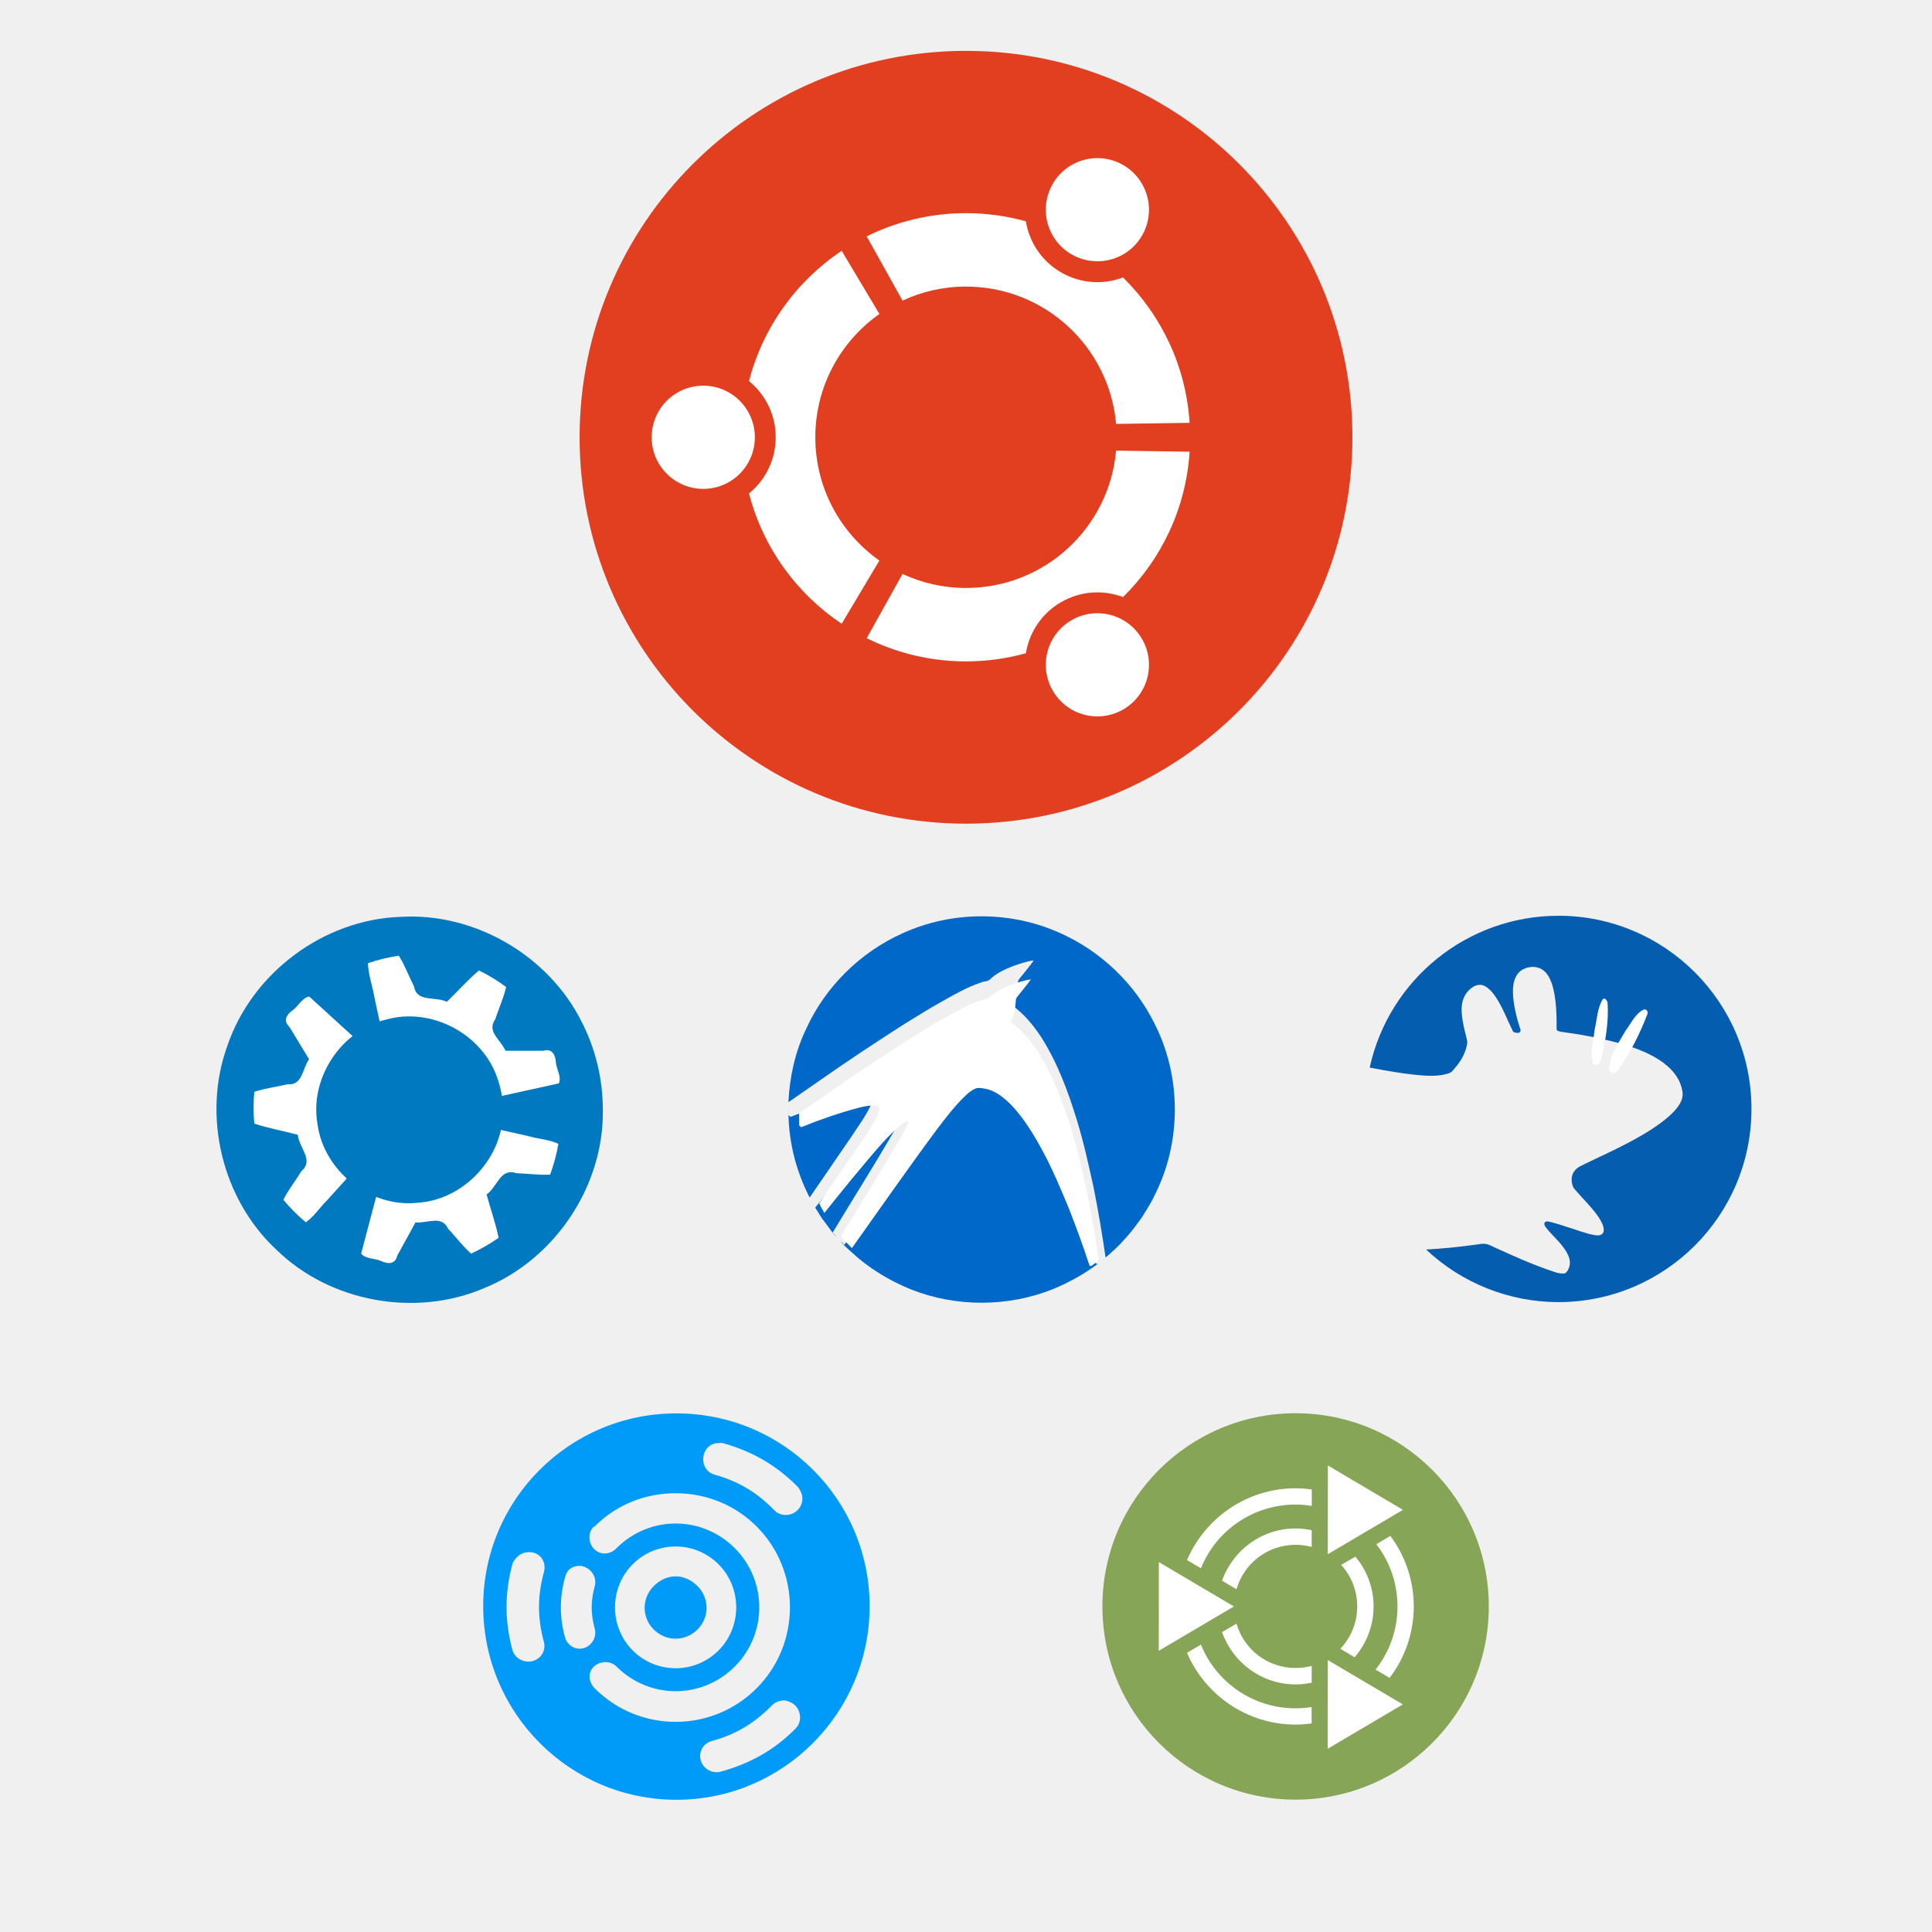
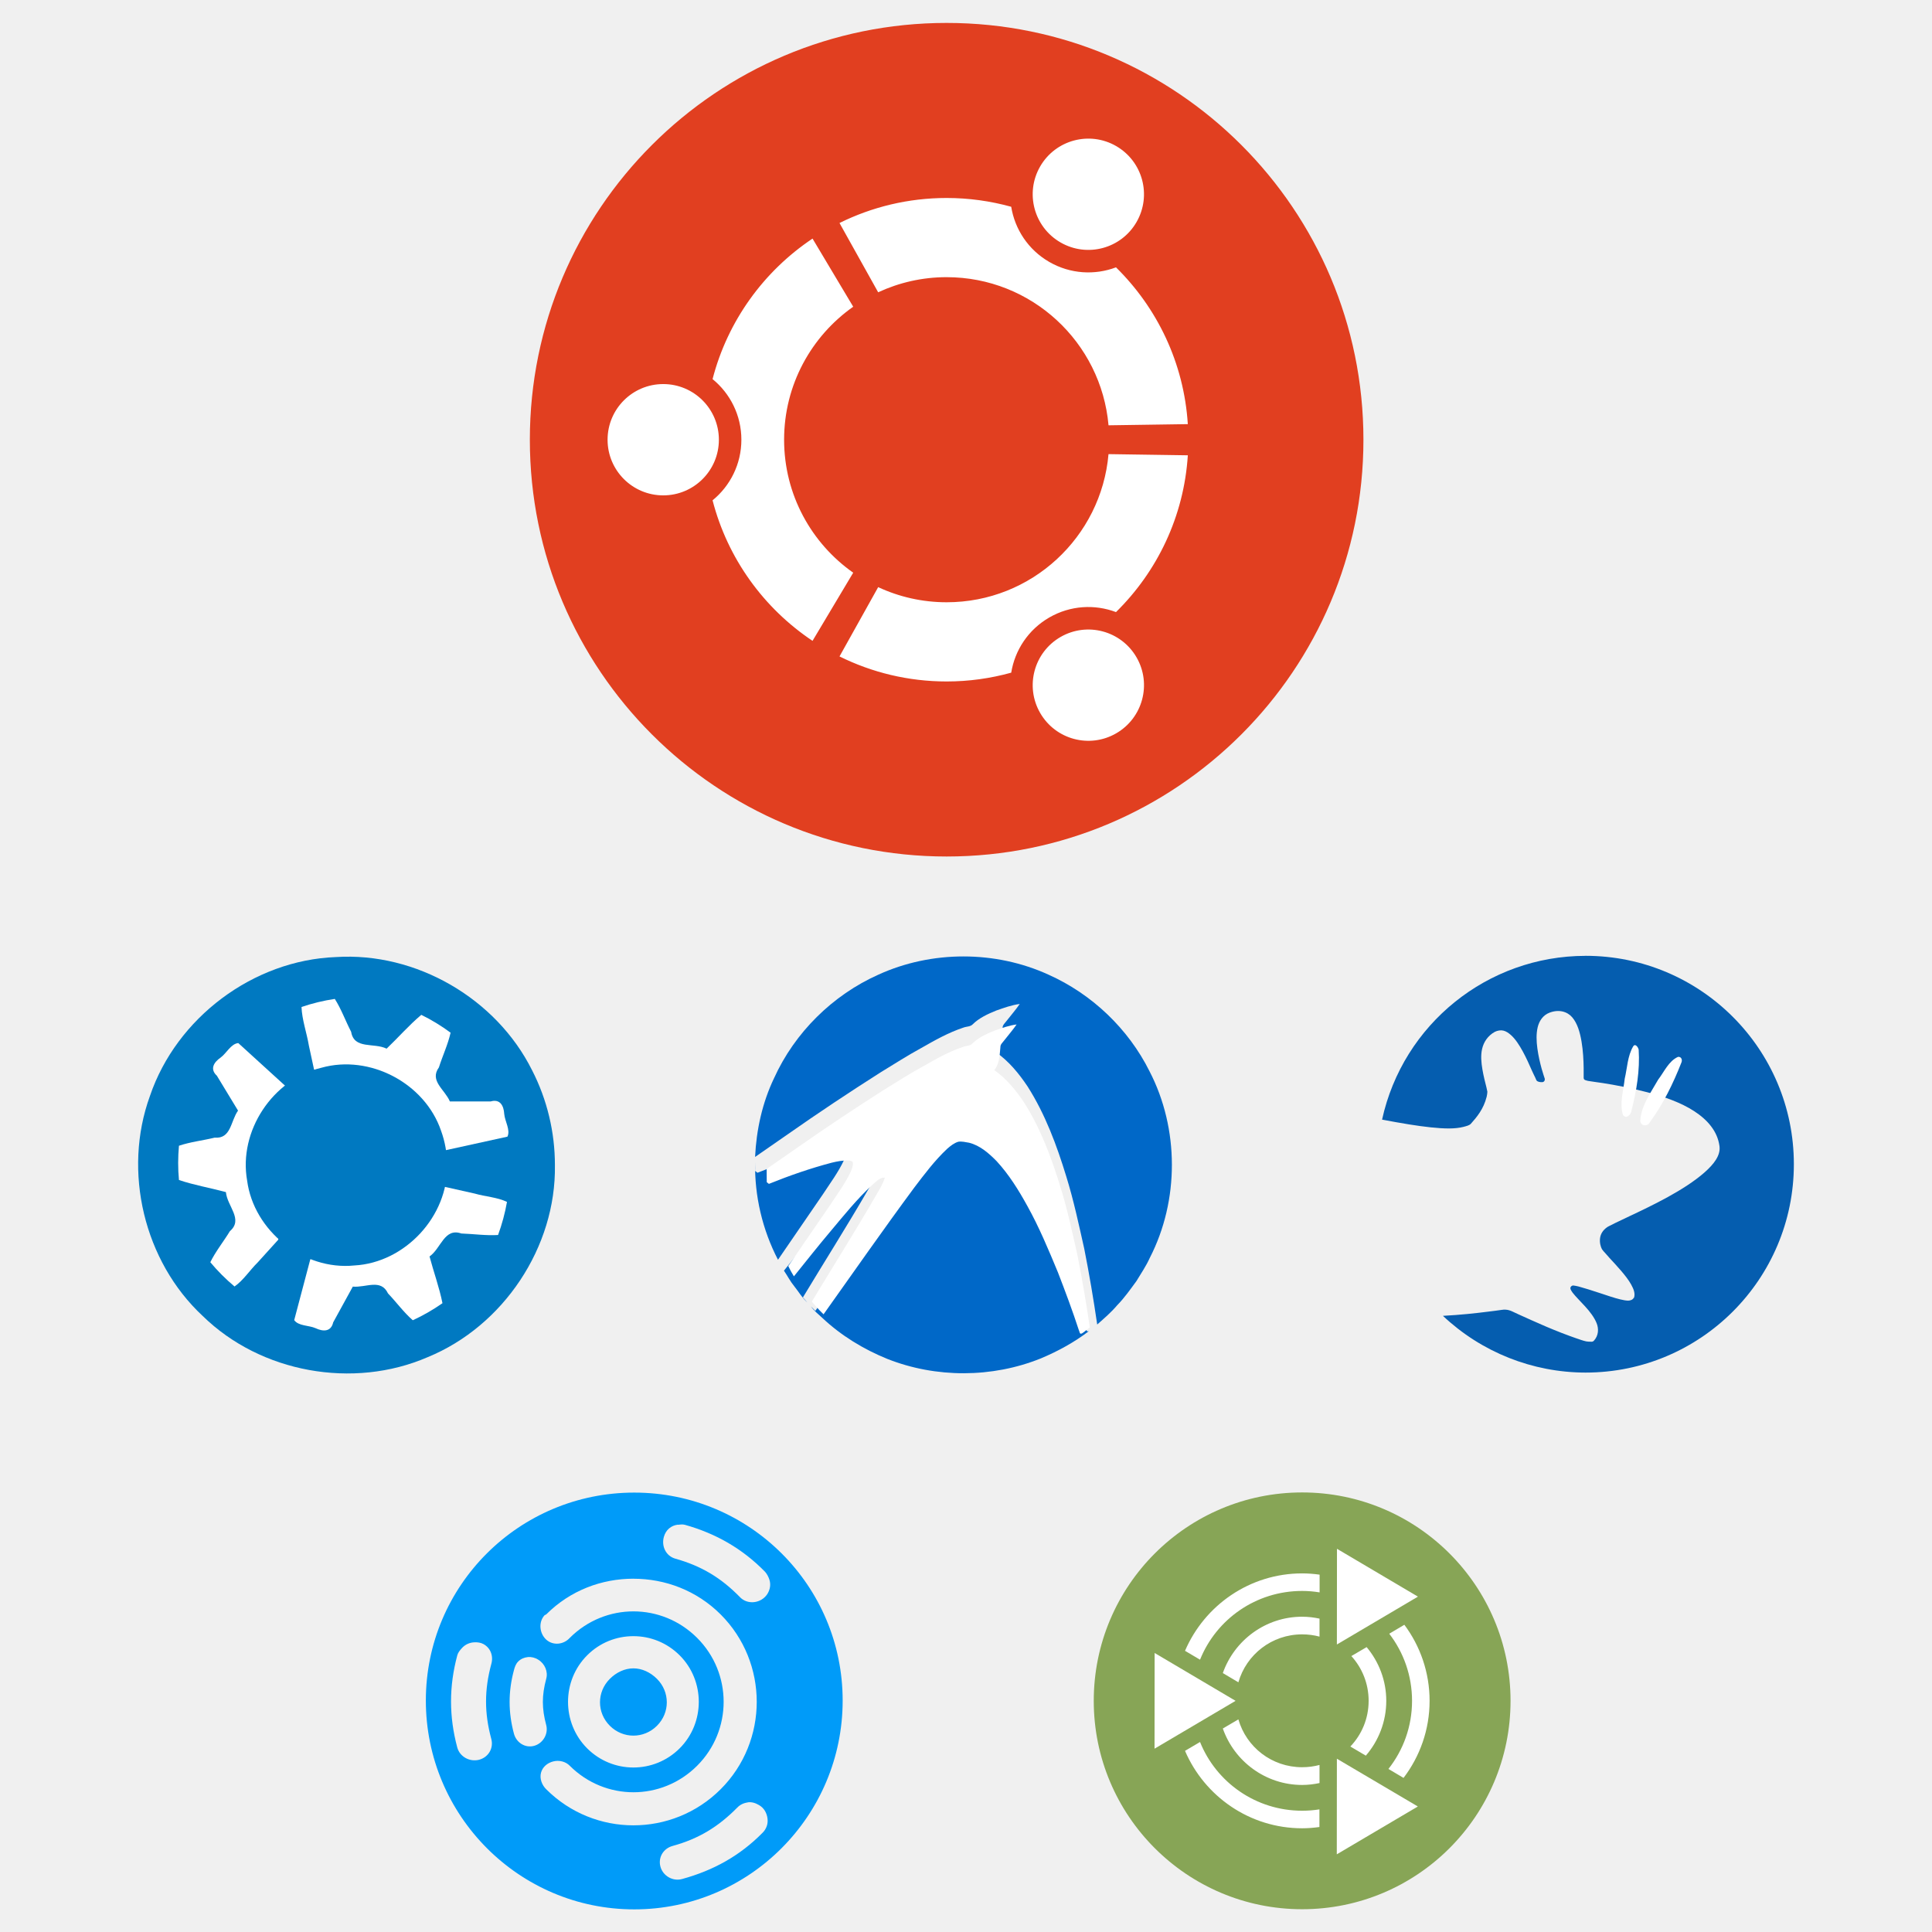
- <svg xmlns="http://www.w3.org/2000/svg" width="250" height="250" version="1.1" viewBox="0 0 66.146 66.146">
-   <g transform="translate(0 -230.85)">
+ <svg xmlns="http://www.w3.org/2000/svg" width="200" height="200" version="1.1" viewBox="0 0 52.917 52.917">
+   <g transform="matrix(.86292 0 0 .86292 -2.6114 -200.08)">
    <g transform="matrix(.13229 0 0 .13232 7.4119 262.23)">
      <path d="m99.99 50.01c.31 19.66-12.37 38.62-30.54 46.06-17.85 7.73-40.02 3.75-53.95-9.87-14.109-13.11-19.259-34.71-12.672-52.8 6.369-18.75 24.782-32.566 44.592-33.309 19.26-1.244 38.5 9.919 47.1 27.169 3.6 7 5.48 14.87 5.47 22.75z" style="fill:#0079c1" />
      <path d="m33.62 67.87c.56-12.29 1.13-24.57 1.7-36.86-3.77-3.43-7.54-6.86-11.3-10.29-1.78.18-2.8 2.43-4.25 3.49-1.64 1.13-2.61 2.76-.89 4.34 1.69 2.79 3.39 5.58 5.08 8.37-1.82 2.57-1.64 6.81-5.62 6.49-2.83.69-5.81 1.01-8.555 1.94-.246 2.68-.254 5.54 0 8.22 3.645 1.23 7.525 1.89 11.265 2.9.31 3.41 4.25 6.54.96 9.37-1.52 2.5-3.42 4.84-4.7 7.45 1.72 2.07 3.73 4.09 5.81 5.82 2.11-1.46 3.66-3.91 5.55-5.76 1.65-1.83 3.3-3.65 4.96-5.48z" style="fill:#ffffff" />
      <path d="m42.2 27.06c10.53 6.45 21.05 12.91 31.58 19.36 4.94-1.08 9.88-2.17 14.82-3.25.77-1.61-.61-3.65-.77-5.44-.11-1.98-1-3.66-3.24-3.01h-9.8c-1.25-2.9-4.96-4.95-2.63-8.17.88-2.79 2.17-5.5 2.8-8.32-2.17-1.61-4.6-3.1-7.03-4.28-2.94 2.47-5.52 5.44-8.32 8.11-3.08-1.5-7.8.24-8.51-4.04-1.35-2.6-2.36-5.44-3.92-7.89-2.66.39-5.44 1.06-7.99 1.94.12 3.06 1.25 6.18 1.77 9.26.41 1.91.83 3.83 1.24 5.74z" style="fill:#ffffff" />
      <path d="m73.16 55.12c-10.62 5.83-21.24 11.65-31.86 17.47-1.29 4.86-2.57 9.72-3.86 14.59 1.04 1.45 3.5 1.21 5.14 1.94 1.8.85 3.7.88 4.21-1.4 1.57-2.86 3.14-5.72 4.71-8.58 3.14.29 6.73-1.98 8.44 1.63 2.01 2.1 3.77 4.54 5.95 6.44 2.44-1.12 4.92-2.54 7.12-4.09-.75-3.77-2.11-7.47-3.1-11.21 2.79-1.97 3.54-6.94 7.63-5.51 2.93.1 5.91.54 8.81.36.93-2.53 1.68-5.28 2.14-7.94-2.32-1.12-5.21-1.26-7.75-2-2.53-.56-5.06-1.13-7.58-1.7z" style="fill:#ffffff" />
      <path d="m74.13 50.01c.29 12.22-10.08 23.41-22.28 24.06-12.17 1.23-24.12-8.26-25.71-20.38-2.1-11.85 6.12-24.29 17.82-27.05 11.6-3.26 24.8 3.69 28.7 15.08.97 2.65 1.47 5.47 1.47 8.29z" style="fill:#0079c1" />
    </g>
    <g transform="matrix(.030257 0 0 .030253 26.751 261.98)">
-       <g transform="matrix(1.0588 0 0 1.0588 -93.639 -23.957)">
+       <g transform="matrix(1.0588,0,0,1.0588,-93.639,-23.957)">
        <path d="m218.17 48.24c52.71-24.08 115.89-24.08 168.59.03 42.98 19.22 79.06 53.57 100.06 95.74 29.41 56.87 29.54 127.91.26 184.85-3.63 8.11-8.7 15.44-13.26 23.04-6.03 8.21-11.88 16.6-19.04 23.9-5.93 7.03-12.93 13.02-19.81 19.1-3.65-25.13-7.91-50.17-12.84-75.08-5.37-23.93-10.47-47.95-17.74-71.4-9.48-31.05-20.9-61.91-38.42-89.41-8.53-12.77-18.47-24.92-31.14-33.79 5.46-6.75 5.59-16 6.39-24.24-.09-2.89 2.41-4.77 3.95-6.92 4.33-5.61 9.05-10.92 13.05-16.78-8.05 1.04-15.69 3.86-23.31 6.52-8.38 3.42-16.92 7.27-23.4 13.75-2.37 2.36-6.08 1.97-9.03 3.12-14.94 4.94-28.71 12.75-42.32 20.52-13.67 7.44-26.72 15.91-40 23.98-31 19.72-61.6 40.07-91.68 61.16-10.82 7.51-21.65 15.02-32.47 22.53 1.26-26.87 7.14-53.73 18.79-78.06 20.49-45.23 58.05-82.32 103.37-102.56z" style="fill:#0068c8" />
        <path d="m285.47 207.64c3.45-3 7.16-5.98 11.6-7.32 3.79-.56 7.61.43 11.33 1.06 11.53 2.89 20.75 11.08 28.89 19.35 12.87 13.98 22.98 30.23 32.11 46.82 12.5 22.44 22.35 46.19 32.19 69.88 7.75 20.06 15.29 40.21 21.95 60.67.73 1.04.69 4.32 2.55 3.51l.7-.19c-14.57 11.15-30.82 20.01-47.72 27.1-48.2 19.42-103.77 19.58-152.08.46-23.64-9.59-45.79-23.12-64.4-40.63-3.9-3.62-8.16-6.98-11.26-11.36 1.46 1.46 2.92 2.92 4.36 4.4 31.55-44.32 62.63-88.98 94.99-132.72 10.85-14.27 21.66-28.73 34.79-41.03z" style="fill:#0068c8" />
        <path d="m164.03 222.37c5.88-1.43 11.92-2.62 18-2.38 1.87.09 4.51.65 4.5 3.03.03 3.14-1.21 6.16-2.44 9-5.68 12.1-13.71 22.86-21.01 34-14.8 21.57-29.54 43.19-44.39 64.73-15.43-29.72-23.34-63.34-22.65-96.81.06 2.93.09 5.87.07 8.81.74.6 1.49 1.2 2.25 1.79 21.43-8.65 43.31-16.27 65.67-22.17z" style="fill:#0068c8" />
        <path d="m206.74 245.67c3.96-3.17 7.71-8.11 13.32-7.68-2.82 8.5-7.96 15.97-12.31 23.73-20.82 35.83-42.99 70.85-64.38 106.34 1.48 1.63 2.93 3.28 4.35 4.97-5.15-4.57-8.59-10.64-12.87-15.97-3.97-4.79-6.76-10.38-10.25-15.51 12.82-15.87 25.42-31.92 38.6-47.49 13.92-16.64 27.61-33.6 43.54-48.39z" style="fill:#0068c8" />
      </g>
-       <g transform="translate(-75.865 2.0856)">
+       <g transform="translate(-75.865,2.0856)">
        <path d="m334.91 83.8c7.62-2.66 15.26-5.48 23.31-6.52-4 5.86-8.72 11.17-13.05 16.78-1.54 2.15-4.04 4.03-3.95 6.92-.8 8.24-.93 17.49-6.39 24.24 12.67 8.87 22.61 21.02 31.14 33.79 17.52 27.5 28.94 58.36 38.42 89.41 7.27 23.45 12.37 47.47 17.74 71.4 4.93 24.91 9.19 49.95 12.84 75.08l.03.2c-2.8 2.03-5.3 4.49-8.21 6.32l-.7.19c-1.86.81-1.82-2.47-2.55-3.51-6.66-20.46-14.2-40.61-21.95-60.67-9.84-23.69-19.69-47.44-32.19-69.88-9.13-16.59-19.24-32.84-32.11-46.82-8.14-8.27-17.36-16.46-28.89-19.35-3.72-.63-7.54-1.62-11.33-1.06-4.44 1.34-8.15 4.32-11.6 7.32-13.13 12.3-23.94 26.76-34.79 41.03-32.36 43.74-63.44 88.4-94.99 132.72-1.44-1.48-2.9-2.94-4.36-4.4-1.26-1.27-2.44-2.61-3.61-3.96-1.42-1.69-2.87-3.34-4.35-4.97 21.39-35.49 43.56-70.51 64.38-106.34 4.35-7.76 9.49-15.23 12.31-23.73-5.61-.43-9.36 4.51-13.32 7.68-15.93 14.79-29.62 31.75-43.54 48.39-13.18 15.57-25.78 31.62-38.6 47.49-2.15-3.5-4.19-7.07-5.91-10.8 14.85-21.54 29.59-43.16 44.39-64.73 7.3-11.14 15.33-21.9 21.01-34 1.23-2.84 2.47-5.86 2.44-9 .01-2.38-2.63-2.94-4.5-3.03-6.08-.24-12.12.95-18 2.38-22.36 5.9-44.24 13.52-65.67 22.17-.76-.59-1.51-1.19-2.25-1.79.02-2.94-.01-5.88-.07-8.81-.03-1.7-.03-3.39-.03-5.08 10.82-7.51 21.65-15.02 32.47-22.53 30.08-21.09 60.68-41.44 91.68-61.16 13.28-8.07 26.33-16.54 40-23.98 13.61-7.77 27.38-15.58 42.32-20.52 2.95-1.15 6.66-.76 9.03-3.12 6.48-6.48 15.02-10.33 23.4-13.75z" style="fill:#ffffff" />
      </g>
    </g>
    <g transform="matrix(.091869 0 0 .091869 37.008 196.52)">
      <g>
        <path d="m152 972.36c0 39.763-32.236 71.999-72 71.999-39.765 0-72-32.236-72-71.999 0-39.766 32.234-72.001 71.999-72.001 39.764 0 72.001 32.235 72.001 72.001z" style="fill:#87a556" />
-         <path transform="translate(0 892.36)" d="m80 35.969c-18.131 0-33.733 11.047-40.469 26.75l5.188 3.062c5.611-13.949 19.288-23.75 35.281-23.75 2.057 0 4.068.182 6.031.5v-6.125c-1.974-.274-3.98-.438-6.031-.438zm18.031 3.875-.031 6.719c1.0.537 1.963 1.129 2.906 1.75l5.688-3.344c-2.643-2.012-5.502-3.745-8.562-5.125zm-18.031 11.094c-12.629 0-23.43 8.156-27.406 19.469l5.375 3.188c2.759-9.583 11.528-16.562 22.031-16.562 2.077 0 4.087.27 6 .781v-6.219c-1.938-.412-3.946-.656-6-.656zm35.312 2.781-5.219 3.094c4.935 6.406 7.875 14.448 7.875 23.188 0 8.906-3.05 17.067-8.156 23.531l5.219 3.094c5.634-7.4 9-16.637 9-26.625 0-9.834-3.242-18.939-8.719-26.281zm-13.031 7.719-5.281 3.094c3.708 4.077 5.969 9.492 5.969 15.469 0 6.152-2.406 11.679-6.312 15.781l5.344 3.156c4.391-5.096 7.062-11.728 7.062-18.938 0-7.05-2.562-13.516-6.781-18.562zm-65.969 13.281c-.217 1.73-.344 3.491-.344 5.281 0 1.783.135 3.526.344 5.25l5.781-3.406c-.029-.61-.062-1.225-.062-1.844s.033-1.234.062-1.844zm21.656 11.688-5.375 3.156c3.968 11.327 14.767 19.5 27.406 19.5 2.054 0 4.062-.244 6-.656v-6.25c-1.913.503-3.923.781-6 .781-10.503 0-19.272-6.956-22.031-16.531zm-13.25 7.812-5.188 3.062c6.736 15.703 22.338 26.75 40.469 26.75 2.027 0 4.018-.166 5.969-.438v-6.094c-1.946.307-3.931.469-5.969.469-15.993 0-29.671-9.801-35.281-23.75zm55.781 17.75c-.806.518-1.653 1.012-2.5 1.469l-.031 6.719c2.918-1.315 5.678-2.921 8.219-4.812z" style="color:#000000;fill:#ffffff;text-decoration-line:none;text-indent:0;text-transform:none" />
-         <path transform="translate(0 892.36)" d="m92.031 27.469-.031 33.062 28-16.531zm-63 36-.031 33.062 28-16.531zm62.969 36.531-.031 33.031 28-16.531z" style="enable-background:new;fill-rule:evenodd;fill:#ffffff" />
+         <path transform="translate(0,892.36)" d="m80 35.969c-18.131 0-33.733 11.047-40.469 26.75l5.188 3.062c5.611-13.949 19.288-23.75 35.281-23.75 2.057 0 4.068.182 6.031.5v-6.125c-1.974-.274-3.98-.438-6.031-.438zm18.031 3.875-.031 6.719c1.0.537 1.963 1.129 2.906 1.75l5.688-3.344c-2.643-2.012-5.502-3.745-8.562-5.125zm-18.031 11.094c-12.629 0-23.43 8.156-27.406 19.469l5.375 3.188c2.759-9.583 11.528-16.562 22.031-16.562 2.077 0 4.087.27 6 .781v-6.219c-1.938-.412-3.946-.656-6-.656zm35.312 2.781-5.219 3.094c4.935 6.406 7.875 14.448 7.875 23.188 0 8.906-3.05 17.067-8.156 23.531l5.219 3.094c5.634-7.4 9-16.637 9-26.625 0-9.834-3.242-18.939-8.719-26.281zm-13.031 7.719-5.281 3.094c3.708 4.077 5.969 9.492 5.969 15.469 0 6.152-2.406 11.679-6.312 15.781l5.344 3.156c4.391-5.096 7.062-11.728 7.062-18.938 0-7.05-2.562-13.516-6.781-18.562zm-65.969 13.281c-.217 1.73-.344 3.491-.344 5.281 0 1.783.135 3.526.344 5.25l5.781-3.406c-.029-.61-.062-1.225-.062-1.844s.033-1.234.062-1.844zm21.656 11.688-5.375 3.156c3.968 11.327 14.767 19.5 27.406 19.5 2.054 0 4.062-.244 6-.656v-6.25c-1.913.503-3.923.781-6 .781-10.503 0-19.272-6.956-22.031-16.531zm-13.25 7.812-5.188 3.062c6.736 15.703 22.338 26.75 40.469 26.75 2.027 0 4.018-.166 5.969-.438v-6.094c-1.946.307-3.931.469-5.969.469-15.993 0-29.671-9.801-35.281-23.75zm55.781 17.75c-.806.518-1.653 1.012-2.5 1.469l-.031 6.719c2.918-1.315 5.678-2.921 8.219-4.812z" style="color:#000000;fill:#ffffff;text-decoration-line:none;text-indent:0;text-transform:none" />
+         <path transform="translate(0,892.36)" d="m92.031 27.469-.031 33.062 28-16.531zm-63 36-.031 33.062 28-16.531zm62.969 36.531-.031 33.031 28-16.531z" style="enable-background:new;fill-rule:evenodd;fill:#ffffff" />
      </g>
    </g>
    <g transform="matrix(.29187 0 0 -.29187 19.844 259.05)">
      <path d="m90.652 45.325c0-25.032-20.293-45.325-45.326-45.325s-45.326 20.293-45.326 45.325c0 25.033 20.293 45.326 45.326 45.326s45.326-20.293 45.326-45.326" style="fill:#e13f20" />
      <path d="m57.711 66.78c2.895-1.672 6.594-.682 8.264 2.213 1.672 2.894.682 6.594-2.213 8.266-2.894 1.67-6.594.678-8.266-2.217-1.67-2.893-.678-6.592 2.215-8.262zm-12.385-39.132c-2.66 0-5.184.592-7.445 1.645l-4.205-7.535c3.512-1.74 7.467-2.723 11.65-2.723 2.434 0 4.787.338 7.023.957.395 2.432 1.838 4.67 4.139 6 2.299 1.326 4.955 1.457 7.256.588 4.475 4.4 7.387 10.385 7.811 17.051l-8.625.127c-.793-9.031-8.37-16.11-17.604-16.11zm0 35.354c9.234 0 16.81-7.08 17.605-16.109l8.623.127c-.424 6.666-3.336 12.65-7.811 17.051-2.301-.869-4.959-.736-7.256.588-2.301 1.328-3.744 3.568-4.139 6-2.236.617-4.59.955-7.023.955-4.184 0-8.139-.983-11.65-2.721l4.205-7.535c2.262 1.053 4.785 1.645 7.445 1.645zm-17.676-17.677c0 5.981 2.971 11.264 7.516 14.463l-4.424 7.41c-5.295-3.539-9.234-8.947-10.871-15.281 1.91-1.559 3.133-3.932 3.133-6.592 0-2.659-1.223-5.032-3.133-6.59 1.635-6.336 5.574-11.744 10.871-15.283l4.424 7.412c-4.545 3.197-7.516 8.48-7.516 14.461zm30.063-21.452c-2.894-1.672-3.887-5.371-2.215-8.264 1.67-2.895 5.369-3.887 8.264-2.215 2.894 1.67 3.887 5.369 2.215 8.264-1.67 2.893-5.371 3.885-8.264 2.215zm-43.207 27.504c-3.344 0-6.053-2.709-6.053-6.053 0-3.342 2.709-6.051 6.053-6.051 3.342 0 6.051 2.709 6.051 6.051 0 3.344-2.709 6.053-6.051 6.053" style="fill:#ffffff" />
    </g>
-     <path d="m23.158 279.24c-3.658 0-6.615 2.95-6.615 6.601 0 3.651 2.957 6.628 6.615 6.628 3.658 0 6.615-2.978 6.615-6.628 0-3.65-2.957-6.601-6.615-6.601zm1.384 1.022c.072-.009.147-.019.221 0 .987.276 1.83.759 2.546 1.491.062.067.111.165.138.249.051.155.022.308-.055.442-.046.076-.11.143-.194.193-.224.133-.513.107-.692-.086-.598-.611-1.224-.985-2.048-1.215-.296-.086-.443-.395-.36-.691.062-.221.227-.36.443-.387zm-1.411 1.712c1.007 0 2.003.37 2.768 1.132 1.529 1.526 1.529 4.025 0 5.551-1.529 1.526-4.006 1.526-5.535 0-.137-.133-.215-.34-.166-.525.049-.185.202-.311.388-.359.185-.048.392.001.526.138 1.123 1.121 2.918 1.121 4.041 0 1.123-1.121 1.123-2.939 0-4.06-1.123-1.121-2.918-1.121-4.041 0-.197.217-.53.252-.747.057-.217-.197-.253-.557-.055-.774.011-.009.042-.019.055-.029.765-.763 1.761-1.132 2.768-1.132zm0 1.823c.535 0 1.061.203 1.467.607.811.809.811 2.146 0 2.955-.811.809-2.123.809-2.934 0-.811-.81-.811-2.146 0-2.955.405-.405.932-.607 1.467-.607zm-5.037.194c.093-.001.191.009.277.057.23.124.322.385.249.635-.222.825-.222 1.55 0 2.375.08.296-.091.583-.387.662-.297.076-.612-.095-.692-.387-.265-.988-.265-1.939 0-2.928.022-.086.081-.155.138-.22.107-.124.26-.191.415-.193zm1.688.469c.113-.009.23.019.332.086.204.124.315.378.249.607-.141.525-.141.939 0 1.464.076.283-.104.587-.387.662-.283.076-.561-.104-.637-.387-.183-.68-.183-1.336 0-2.016.025-.099.063-.206.138-.277.087-.086.192-.126.304-.138zm3.349.359c-.271 0-.539.124-.747.332-.418.416-.418 1.075 0 1.491.417.416 1.077.416 1.494 0 .418-.416.417-1.075 0-1.491-.209-.208-.476-.332-.747-.332zm3.626 4.253c.122-.019.248.019.36.086.084.048.148.113.194.193.076.134.108.316.055.469-.028.086-.076.16-.138.22-.719.729-1.558 1.192-2.546 1.464-.296.086-.61-.095-.692-.387-.082-.296.091-.582.388-.662.825-.227 1.447-.606 2.048-1.215.09-.095.21-.149.332-.165z" style="fill:#009bf9" />
+     <path d="m23.158 279.24c-3.658 0-6.615 2.95-6.615 6.601s2.957 6.628 6.615 6.628 6.615-2.978 6.615-6.628c0-3.65-2.957-6.601-6.615-6.601zm1.384 1.022c.072-.009.147-.019.221 0 .987.276 1.83.759 2.546 1.491.062.067.111.165.138.249.051.155.022.308-.055.442-.046.076-.11.143-.194.193-.224.133-.513.107-.692-.086-.598-.611-1.224-.985-2.048-1.215-.296-.086-.443-.395-.36-.691.062-.221.227-.36.443-.387zm-1.411 1.712c1.007 0 2.003.37 2.768 1.132 1.529 1.526 1.529 4.025 0 5.551s-4.006 1.526-5.535 0c-.137-.133-.215-.34-.166-.525.049-.185.202-.311.388-.359.185-.048.392.001.526.138 1.123 1.121 2.918 1.121 4.041 0 1.123-1.121 1.123-2.939 0-4.06-1.123-1.121-2.918-1.121-4.041 0-.197.217-.53.252-.747.057-.217-.197-.253-.557-.055-.774.011-.009.042-.019.055-.029.765-.763 1.761-1.132 2.768-1.132zm0 1.823c.535 0 1.061.203 1.467.607.811.809.811 2.146 0 2.955-.811.809-2.123.809-2.934 0-.811-.81-.811-2.146 0-2.955.405-.405.932-.607 1.467-.607zm-5.037.194c.093-.001.191.009.277.057.23.124.322.385.249.635-.222.825-.222 1.55 0 2.375.08.296-.091.583-.387.662-.297.076-.612-.095-.692-.387-.265-.988-.265-1.939 0-2.928.022-.086.081-.155.138-.22.107-.124.26-.191.415-.193zm1.688.469c.113-.009.23.019.332.086.204.124.315.378.249.607-.141.525-.141.939 0 1.464.076.283-.104.587-.387.662-.283.076-.561-.104-.637-.387-.183-.68-.183-1.336 0-2.016.025-.099.063-.206.138-.277.087-.086.192-.126.304-.138zm3.349.359c-.271 0-.539.124-.747.332-.418.416-.418 1.075 0 1.491.417.416 1.077.416 1.494 0 .418-.416.417-1.075 0-1.491-.209-.208-.476-.332-.747-.332zm3.626 4.253c.122-.019.248.019.36.086.084.048.148.113.194.193.076.134.108.316.055.469-.028.086-.076.16-.138.22-.719.729-1.558 1.192-2.546 1.464-.296.086-.61-.095-.692-.387-.082-.296.091-.582.388-.662.825-.227 1.447-.606 2.048-1.215.09-.095.21-.149.332-.165z" style="fill:#009bf9" />
    <g transform="matrix(.027561 0 0 .027561 44.978 247.62)">
-       <g transform="matrix(11.396 0 0 11.396 -4205.5 -10081)">
+       <g transform="matrix(11.396,0,0,11.396,-4205.5,-10081)">
        <path d="m395.69 931.04c-9.887.007-18.438 6.892-20.556 16.55.906.17 1.829.341 2.749.487 1.486.236 2.906.409 4.024.406.559-.001 1.066-.06 1.435-.156.37-.096.621-.158.772-.327.58-.653 1.272-1.454 1.591-2.724.024-.094.077-.406.071-.503-.015-.098-.045-.242-.094-.438-.117-.465-.29-1.121-.406-1.808-.116-.689-.19-1.403-.031-2.09.156-.676.567-1.32 1.28-1.716.276-.138.605-.191.872-.125.276.068.516.233.749.438.465.409.861 1.03 1.218 1.683.355.651.657 1.338.905 1.904.125.284.251.524.342.717.041.086.067.169.094.217.026.048.038.075.031.062.023.038.056.071.094.094-.022-.014.077.043.155.062.118.029.231.038.344.031.057-.004.112-.026.156-.062.011-.01.021-.02.031-.031.036-.044.059-.098.062-.155.005-.031.005-.063 0-.094-.048-.168-.173-.491-.313-.999-.162-.587-.334-1.313-.436-2.058-.102-.747-.125-1.496.031-2.152.153-.641.544-1.223 1.185-1.466.966-.372 1.815-.112 2.308.467.518.609.776 1.492.936 2.433.16.938.207 1.92.217 2.682.005.381.001.7 0 .936-0.0.022 8e-5.046 0 .062 4e-4.043.011.087.031.125.023.038.056.069.094.092.029.016.061.026.094.031.059.013.114.043.219.062.363.066.878.123 1.496.219 1.236.192 2.856.498 4.523.936 1.667.438 3.37 1.031 4.71 1.902 1.336.868 2.351 2.013 2.558 3.524.131.937-.551 1.825-1.528 2.683-.976.858-2.304 1.709-3.68 2.465-1.376.756-2.791 1.431-3.93 1.964-.57.267-1.048.501-1.435.686-.196.094-.368.181-.499.25-.131.069-.214.107-.281.155-.462.322-.668.722-.717 1.124-.05.41.042.834.219 1.153.01.001.019.001.03 0 .002.003-.002.028 0 .031.002.004.029-.004.031 0 .003.003-.001.03 0 .031.054.079.117.131.219.25.123.144.292.341.467.53.349.374.758.816 1.155 1.278.397.462.774.944 1.028 1.405.258.468.426.904.281 1.341-.005.014-.026-.013-.031 0-.043.109-.172.19-.248.217-.106.037-.193.064-.313.062-.224-.003-.474-.052-.78-.123-.606-.142-1.356-.405-2.121-.656-.765-.251-1.534-.499-2.121-.655-.213-.057-.364-.071-.5-.094-.148-.02-.298.102-.311.25-.005.053.006.109.031.156.037.071.081.172.188.311.313.409.802.88 1.278 1.405.478.526.915 1.093 1.153 1.683.228.565.202 1.257-.28 1.778-.02.018-.021.025-.031.031-.143.092-.197.068-.344.062-.12-.004-.253.001-.405-.031-.301-.064-.665-.196-1.092-.344-.854-.295-1.923-.71-2.963-1.153-1.04-.444-2.051-.905-2.807-1.247-.425-.179-.812-.445-1.283-.461-.099-.008-.231-.005-.401.023-.342.056-.833.111-1.435.188-1.133.145-2.702.319-4.492.413 3.898 3.675 9.05 5.726 14.407 5.735 11.631 0 21.059-9.428 21.059-21.059 0-11.631-9.428-21.059-21.059-21.059z" style="fill:#055daf" />
        <path d="m405.04 941.25c-.948.424-1.394 1.507-2.005 2.3-.732 1.298-1.712 2.615-1.806 4.144.003.554.718.636.955.177 1.353-1.846 2.373-3.938 3.205-6.062.112-.273-.019-.6-.349-.559z" style="fill-rule:evenodd;fill:#ffffff" />
        <path d="m400.51 940.19c-.57.96-.598 2.183-.854 3.264-.123 1.189-.535 2.455-.189 3.634.296.516.847-.001.875-.421.508-1.982.857-4.084.724-6.137-.042-.247-.349-.682-.555-.341z" style="fill-rule:evenodd;fill:#ffffff" />
      </g>
    </g>
  </g>
</svg>
